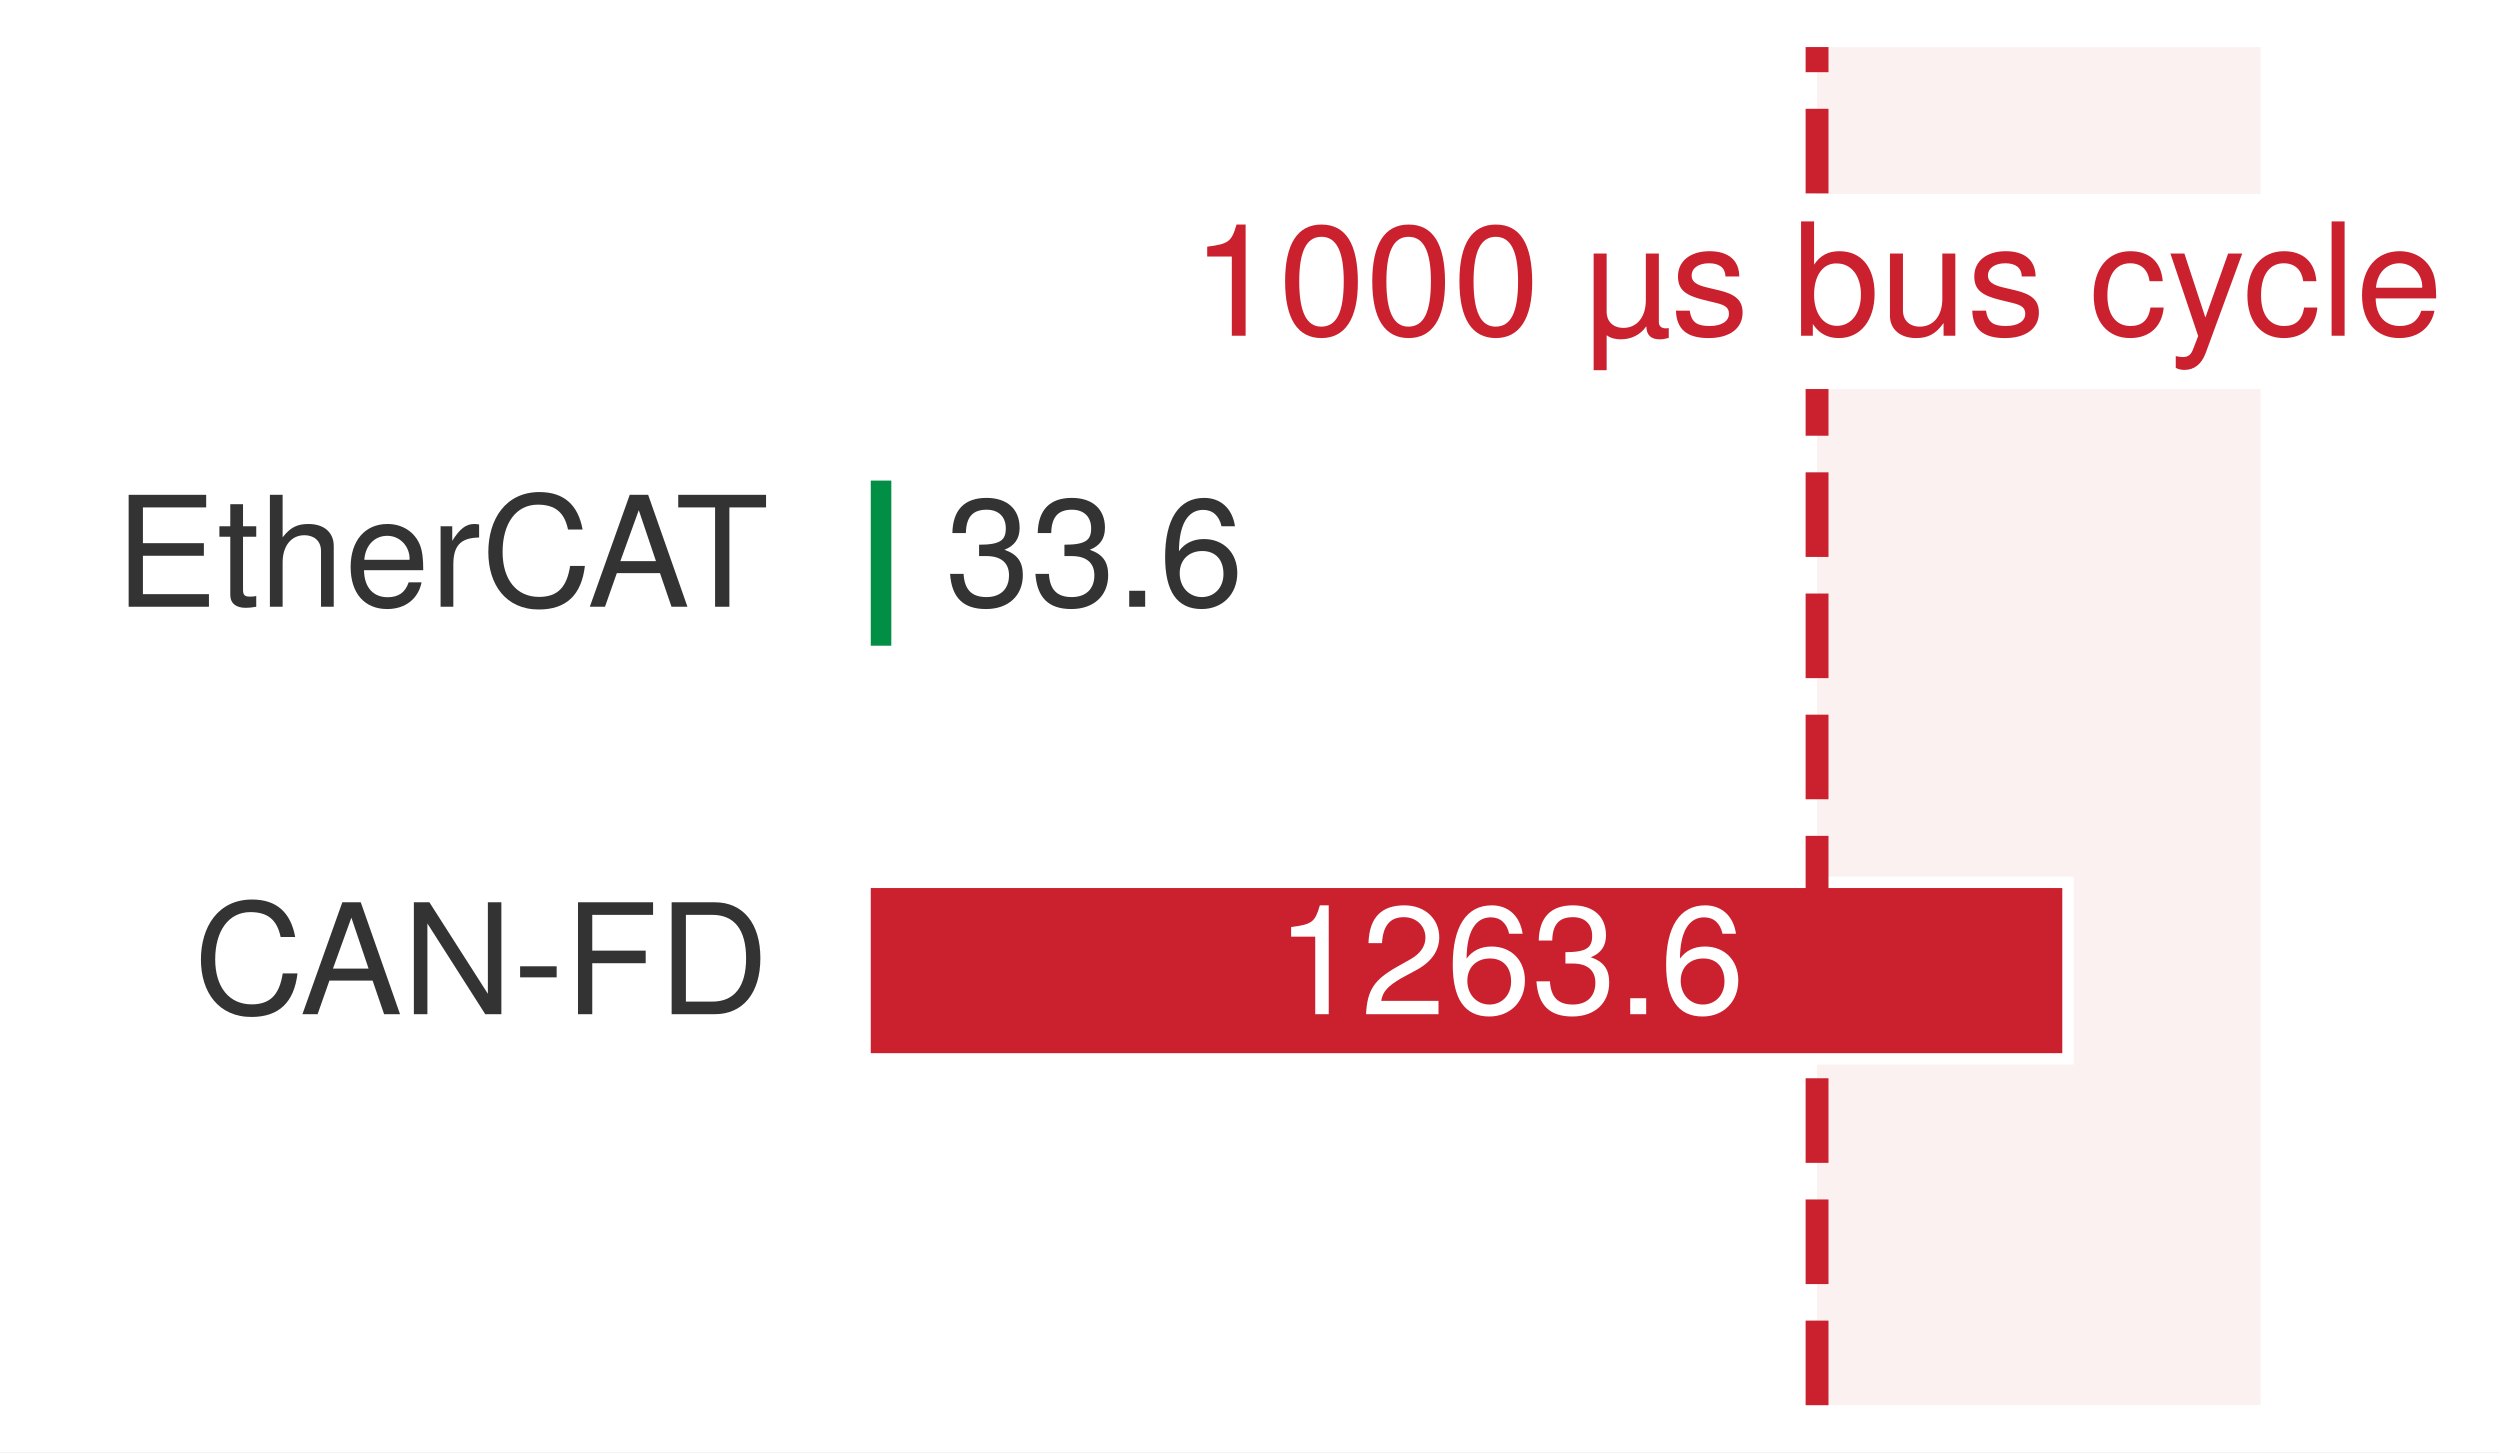
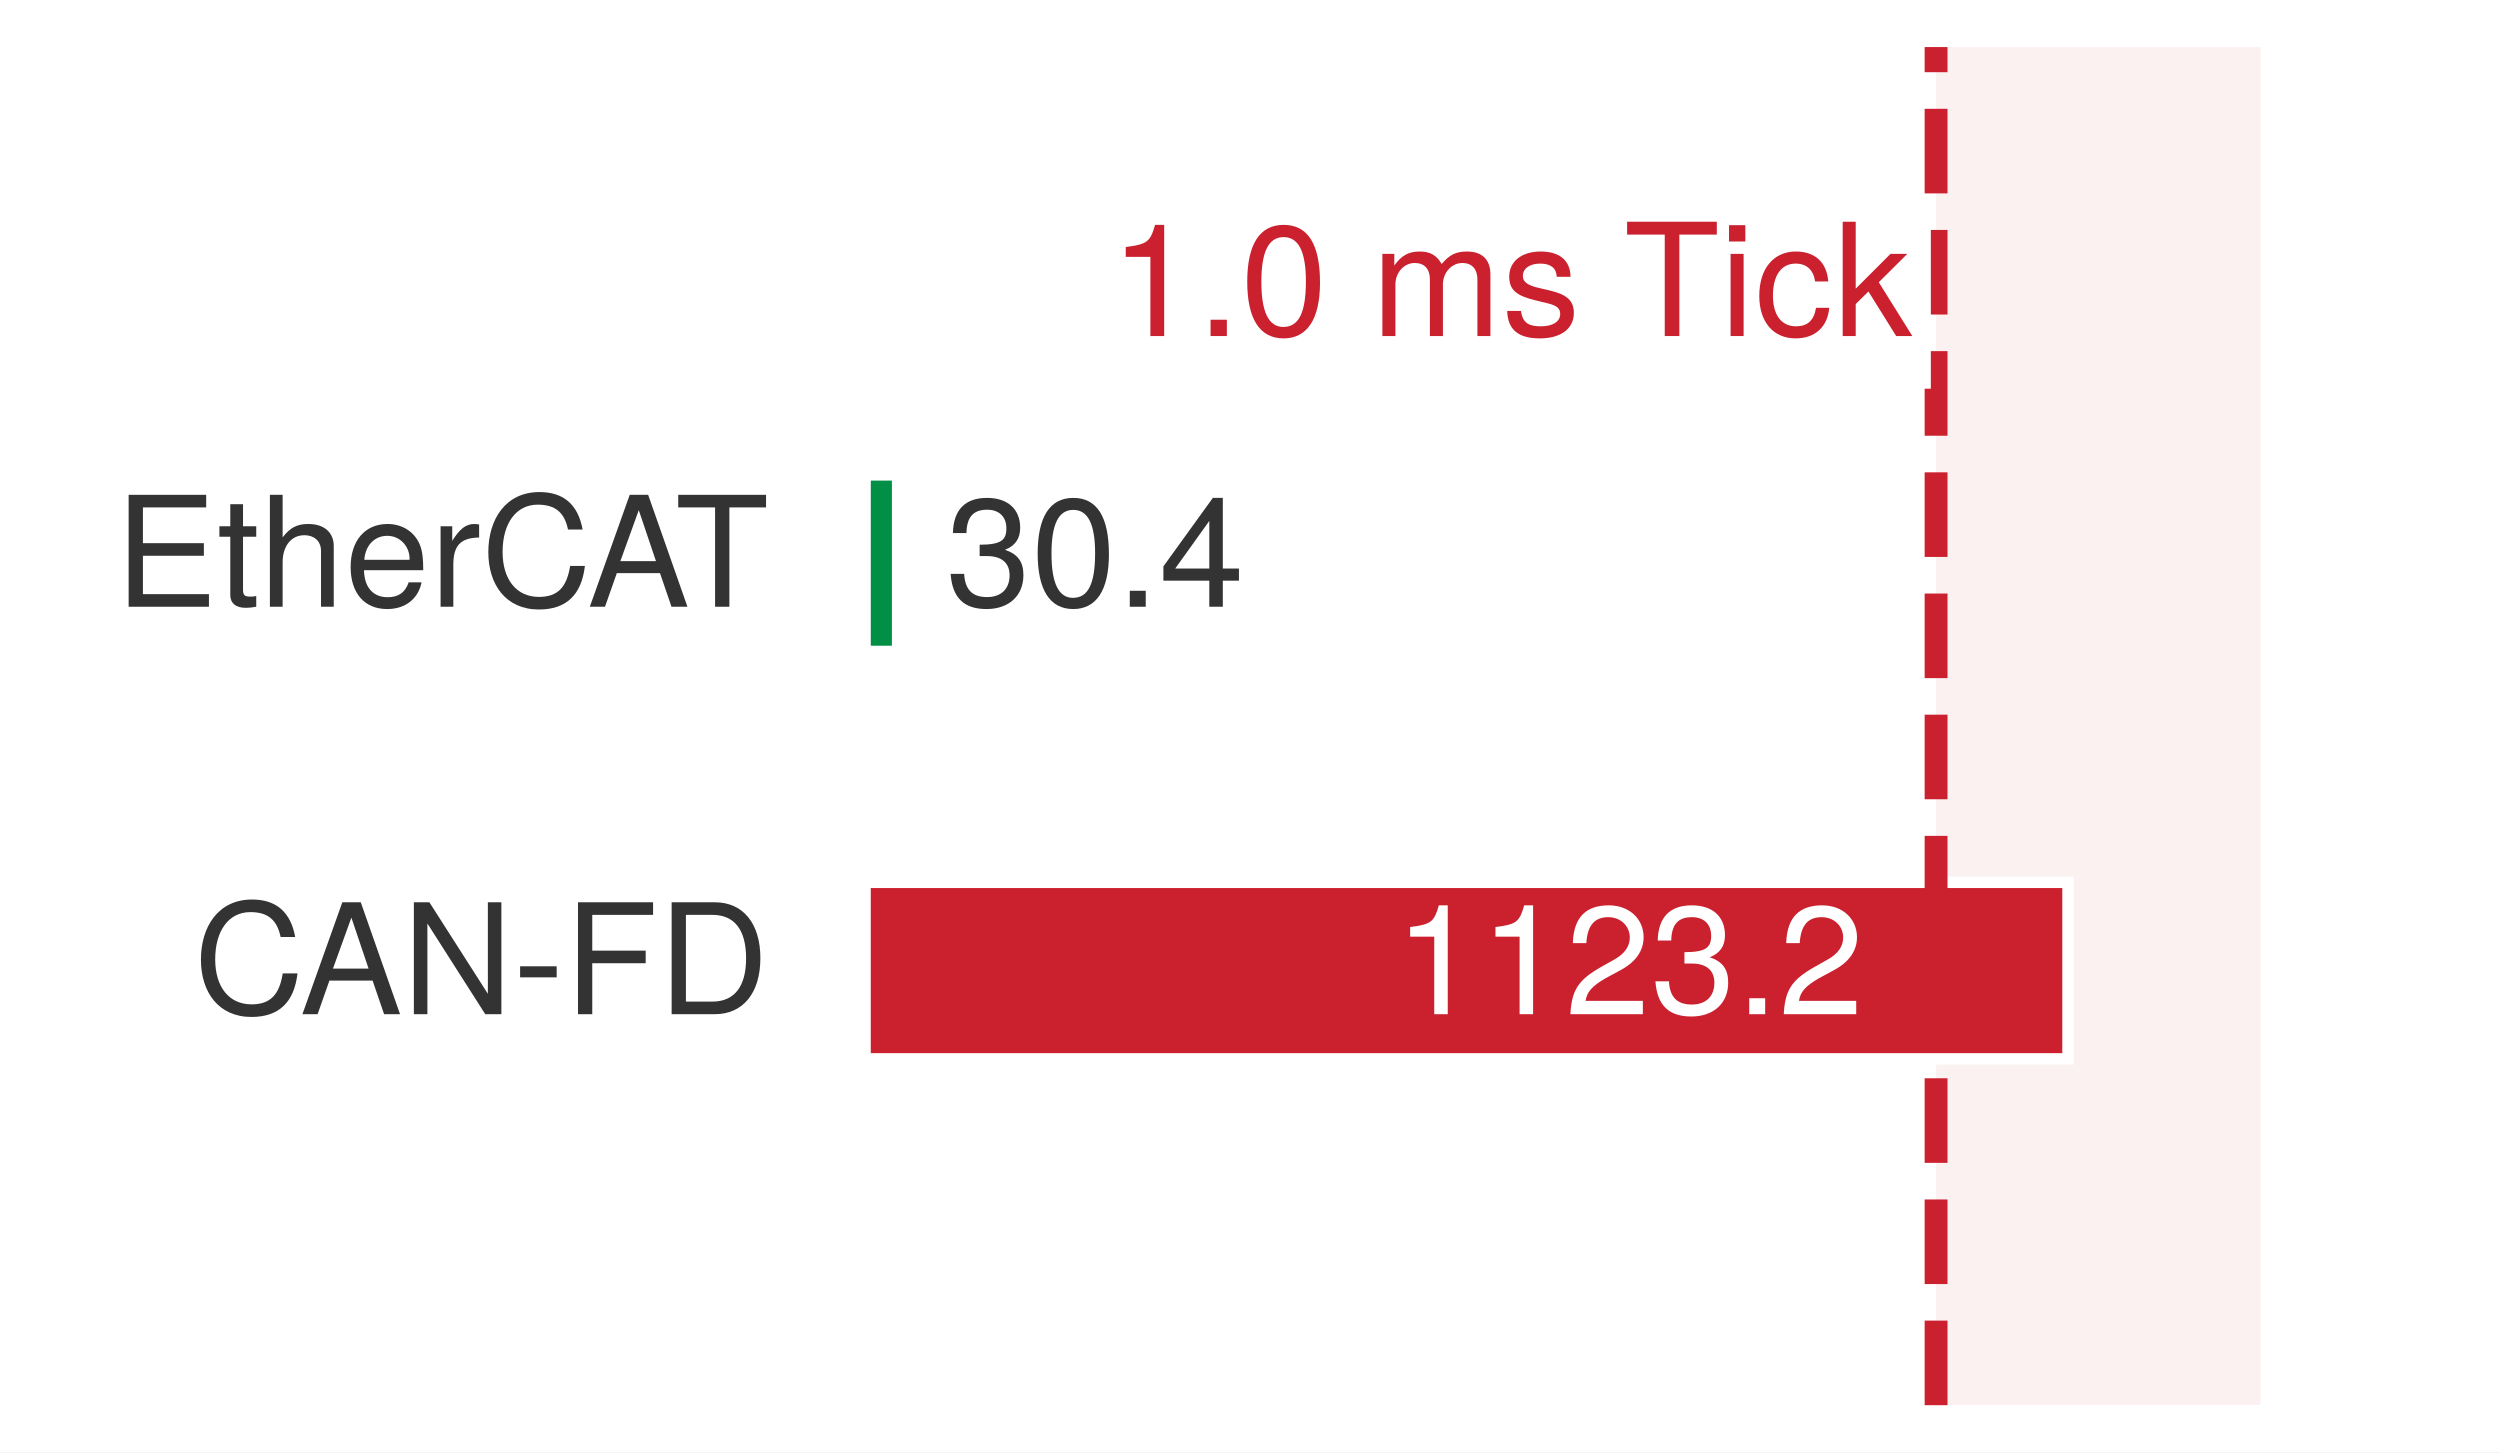
<svg xmlns="http://www.w3.org/2000/svg" xmlns:xlink="http://www.w3.org/1999/xlink" width="76.536pt" height="44.46pt" viewBox="0 0 76.536 44.46" version="1.1">
  <defs>
    <style type="text/css">*{stroke-linejoin: round; stroke-linecap: butt}</style>
  </defs>
  <g id="figure_1">
    <g id="patch_1">
      <path d="M 0 44.46 L 76.536 44.46 L 76.536 -0 L 0 -0 z " style="fill: #ffffff" />
    </g>
    <g id="axes_1">
      <g id="patch_2">
        <path d="M 1.44 43.02 L 75.096 43.02 L 75.096 1.44 L 1.44 1.44 z " style="fill: #ffffff" />
      </g>
      <g id="patch_3">
-         <path d="M 55.628 43.02 L 69.204 43.02 L 69.204 1.44 L 55.628 1.44 z " clip-path="url(#p7bf6a670b9)" style="fill: #f2d7d5; opacity: 0.34" />
+         <path d="M 59.272 43.02 L 69.204 43.02 L 69.204 1.44 L 59.272 1.44 z " clip-path="url(#p7bf6a670b9)" style="fill: #f2d7d5; opacity: 0.34" />
      </g>
      <g id="patch_4">
-         <path d="M 26.483 19.943 L 27.462 19.943 L 27.462 14.538 L 26.483 14.538 z " clip-path="url(#p7bf6a670b9)" style="fill: #008f45; stroke: #ffffff; stroke-width: 0.35; stroke-linejoin: miter" />
+         <path d="M 26.483 19.943 L 27.48 19.943 L 27.48 14.538 L 26.483 14.538 z " clip-path="url(#p7bf6a670b9)" style="fill: #008f45; stroke: #ffffff; stroke-width: 0.35; stroke-linejoin: miter" />
      </g>
      <g id="patch_5">
        <path d="M 26.483 32.417 L 63.311 32.417 L 63.311 27.012 L 26.483 27.012 z " clip-path="url(#p7bf6a670b9)" style="fill: #cb202d; stroke: #ffffff; stroke-width: 0.35; stroke-linejoin: miter" />
      </g>
      <g id="matplotlib.axis_1" />
      <g id="matplotlib.axis_2" />
      <g id="line2d_1">
-         <path d="M 55.628 43.02 L 55.628 1.44 " clip-path="url(#p7bf6a670b9)" style="fill: none; stroke-dasharray: 2.59,1.12; stroke-dashoffset: 0; stroke: #cb202d; stroke-width: 0.7" />
+         <path d="M 59.272 43.02 L 59.272 1.44 " clip-path="url(#p7bf6a670b9)" style="fill: none; stroke-dasharray: 2.59,1.12; stroke-dashoffset: 0; stroke: #cb202d; stroke-width: 0.7" />
      </g>
      <g id="text_1">
        <g style="fill: #333333" transform="translate(3.515534 18.5752) scale(0.047 -0.047)">
          <defs>
            <path id="TeXGyreHeros-Regular-32" d="M 3923 0 L 3923 525 L 1171 525 L 1171 2125 L 3712 2125 L 3712 2650 L 1171 2650 L 1171 4141 L 3808 4141 L 3808 4666 L 576 4666 L 576 0 L 3923 0 z " transform="scale(0.015625)" />
            <path id="TeXGyreHeros-Regular-6a" d="M 1626 0 L 1626 448 C 1555 429 1472 422 1370 422 C 1139 422 1075 486 1075 723 L 1075 2918 L 1626 2918 L 1626 3354 L 1075 3354 L 1075 4275 L 544 4275 L 544 3354 L 90 3354 L 90 2918 L 544 2918 L 544 486 C 544 147 774 -45 1190 -45 C 1318 -45 1446 -32 1626 0 z " transform="scale(0.015625)" />
            <path id="TeXGyreHeros-Regular-40" d="M 3110 0 L 3110 2534 C 3110 3098 2707 3450 2054 3450 C 1581 3450 1293 3302 979 2893 L 979 4666 L 448 4666 L 448 0 L 979 0 L 979 1850 C 979 2534 1338 2982 1888 2982 C 2266 2982 2579 2765 2579 2323 L 2579 0 L 3110 0 z " transform="scale(0.015625)" />
            <path id="TeXGyreHeros-Regular-33" d="M 3283 1523 C 3283 2010 3245 2317 3149 2566 C 2931 3117 2419 3450 1792 3450 C 858 3450 256 2758 256 1658 C 256 557 838 -96 1779 -96 C 2547 -96 3078 339 3213 1018 L 2675 1018 C 2528 576 2227 397 1798 397 C 1242 397 826 755 813 1523 L 3283 1523 z M 2714 1997 C 2714 1997 2714 1971 2707 1958 L 826 1958 C 870 2554 1248 2957 1786 2957 C 2310 2957 2714 2522 2714 1997 z " transform="scale(0.015625)" />
            <path id="TeXGyreHeros-Regular-61" d="M 2054 2886 L 2054 3430 C 1965 3443 1920 3450 1850 3450 C 1504 3450 1242 3245 934 2746 L 934 3354 L 448 3354 L 448 0 L 979 0 L 979 1741 C 979 2496 1229 2874 2054 2886 z " transform="scale(0.015625)" />
            <path id="TeXGyreHeros-Regular-2b" d="M 4333 1702 L 3718 1702 C 3578 819 3206 410 2419 410 C 1491 410 902 1120 902 2285 C 902 3482 1466 4256 2368 4256 C 3098 4256 3482 3930 3629 3219 L 4237 3219 C 4051 4243 3462 4781 2438 4781 C 1024 4781 307 3642 307 2278 C 307 915 1043 -115 2413 -115 C 3552 -115 4192 486 4333 1702 z " transform="scale(0.015625)" />
            <path id="TeXGyreHeros-Regular-1c" d="M 4179 0 L 2541 4666 L 1773 4666 L 109 0 L 742 0 L 1235 1402 L 3034 1402 L 3514 0 L 4179 0 z M 2867 1901 L 1382 1901 L 2150 4026 L 2867 1901 z " transform="scale(0.015625)" />
            <path id="TeXGyreHeros-Regular-69" d="M 3795 4141 L 3795 4666 L 134 4666 L 134 4141 L 1670 4141 L 1670 0 L 2266 0 L 2266 4141 L 3795 4141 z " transform="scale(0.015625)" />
          </defs>
          <use xlink:href="#TeXGyreHeros-Regular-32" />
          <use xlink:href="#TeXGyreHeros-Regular-6a" transform="translate(66.70312 0)" />
          <use xlink:href="#TeXGyreHeros-Regular-40" transform="translate(94 0)" />
          <use xlink:href="#TeXGyreHeros-Regular-33" transform="translate(149.5938 0)" />
          <use xlink:href="#TeXGyreHeros-Regular-61" transform="translate(205.1875 0)" />
          <use xlink:href="#TeXGyreHeros-Regular-2b" transform="translate(238.4844 0)" />
          <use xlink:href="#TeXGyreHeros-Regular-1c" transform="translate(307.6875 0)" />
          <use xlink:href="#TeXGyreHeros-Regular-69" transform="translate(364.8906 0)" />
        </g>
      </g>
      <g id="text_2">
-         <g style="fill: #333333" transform="translate(28.93544 18.5752) scale(0.047 -0.047)">
+         <g style="fill: #333333" transform="translate(28.95293 18.5752) scale(0.047 -0.047)">
          <defs>
            <path id="TeXGyreHeros-Regular-6b" d="M 3238 1318 C 3238 1869 3014 2189 2470 2374 C 2893 2541 3104 2835 3104 3290 C 3104 4070 2586 4538 1722 4538 C 806 4538 320 4038 301 3072 L 864 3072 C 877 3744 1152 4045 1728 4045 C 2227 4045 2528 3750 2528 3270 C 2528 2784 2317 2586 1414 2586 L 1414 2112 L 1722 2112 C 2342 2112 2662 1818 2662 1312 C 2662 742 2310 403 1722 403 C 1107 403 806 710 768 1370 L 205 1370 C 275 358 774 -96 1702 -96 C 2637 -96 3238 461 3238 1318 z " transform="scale(0.015625)" />
+             <path id="TeXGyreHeros-Regular-7a" d="M 3245 2182 C 3245 3757 2746 4538 1760 4538 C 781 4538 275 3744 275 2221 C 275 691 787 -96 1760 -96 C 2720 -96 3245 691 3245 2182 z M 2669 2234 C 2669 947 2374 371 1747 371 C 1152 371 851 973 851 2214 C 851 3456 1152 4038 1760 4038 C 2368 4038 2669 3450 2669 2234 z " transform="scale(0.015625)" />
            <path id="TeXGyreHeros-Regular-59" d="M 1222 0 L 1222 666 L 557 666 L 557 0 L 1222 0 z " transform="scale(0.015625)" />
-             <path id="TeXGyreHeros-Regular-66" d="M 3283 1408 C 3283 2253 2707 2822 1894 2822 C 1446 2822 1094 2650 851 2317 C 858 3424 1216 4038 1862 4038 C 2259 4038 2534 3789 2624 3354 L 3187 3354 C 3078 4096 2592 4538 1901 4538 C 845 4538 275 3648 275 2067 C 275 653 762 -96 1798 -96 C 2662 -96 3283 518 3283 1408 z M 2707 1363 C 2707 794 2323 403 1805 403 C 1280 403 883 813 883 1395 C 883 1958 1267 2323 1824 2323 C 2368 2323 2707 1971 2707 1363 z " transform="scale(0.015625)" />
+             <path id="TeXGyreHeros-Regular-3a" d="M 3328 1088 L 3328 1594 L 2656 1594 L 2656 4538 L 2240 4538 L 179 1683 L 179 1088 L 2093 1088 L 2093 0 L 2656 0 L 2656 1088 L 3328 1088 z M 2093 1594 L 672 1594 L 2093 3578 L 2093 1594 z " transform="scale(0.015625)" />
          </defs>
          <use xlink:href="#TeXGyreHeros-Regular-6b" />
-           <use xlink:href="#TeXGyreHeros-Regular-6b" transform="translate(55.59375 0)" />
+           <use xlink:href="#TeXGyreHeros-Regular-7a" transform="translate(55.59375 0)" />
          <use xlink:href="#TeXGyreHeros-Regular-59" transform="translate(111.1875 0)" />
-           <use xlink:href="#TeXGyreHeros-Regular-66" transform="translate(138.9844 0)" />
+           <use xlink:href="#TeXGyreHeros-Regular-3a" transform="translate(138.9844 0)" />
        </g>
      </g>
      <g id="text_3">
        <g style="fill: #333333" transform="translate(5.925753 31.0492) scale(0.047 -0.047)">
          <defs>
            <path id="TeXGyreHeros-Regular-4d" d="M 4134 0 L 4134 4666 L 3571 4666 L 3571 851 L 1133 4666 L 486 4666 L 486 0 L 1050 0 L 1050 3782 L 3462 0 L 4134 0 z " transform="scale(0.015625)" />
            <path id="TeXGyreHeros-Regular-41" d="M 1818 1536 L 1818 1997 L 294 1997 L 294 1536 L 1818 1536 z " transform="scale(0.015625)" />
            <path id="TeXGyreHeros-Regular-37" d="M 3706 4141 L 3706 4666 L 576 4666 L 576 0 L 1171 0 L 1171 2125 L 3398 2125 L 3398 2650 L 1171 2650 L 1171 4141 L 3706 4141 z " transform="scale(0.015625)" />
            <path id="TeXGyreHeros-Regular-2f" d="M 4269 2336 C 4269 3782 3552 4666 2368 4666 L 570 4666 L 570 0 L 2368 0 C 3546 0 4269 883 4269 2336 z M 3674 2330 C 3674 1152 3187 525 2266 525 L 1165 525 L 1165 4141 L 2266 4141 C 3187 4141 3674 3520 3674 2330 z " transform="scale(0.015625)" />
          </defs>
          <use xlink:href="#TeXGyreHeros-Regular-2b" />
          <use xlink:href="#TeXGyreHeros-Regular-1c" transform="translate(69.20312 0)" />
          <use xlink:href="#TeXGyreHeros-Regular-4d" transform="translate(135.9062 0)" />
          <use xlink:href="#TeXGyreHeros-Regular-41" transform="translate(208.1094 0)" />
          <use xlink:href="#TeXGyreHeros-Regular-37" transform="translate(241.4062 0)" />
          <use xlink:href="#TeXGyreHeros-Regular-2f" transform="translate(302.5 0)" />
        </g>
      </g>
      <g id="text_4">
-         <g style="fill: #ffffff" transform="translate(39.04767 31.0492) scale(0.047 -0.047)">
+         <g style="fill: #ffffff" transform="translate(42.69084 31.0492) scale(0.047 -0.047)">
          <defs>
            <path id="TeXGyreHeros-Regular-53" d="M 2221 0 L 2221 4538 L 1850 4538 C 1651 3840 1523 3744 653 3635 L 653 3232 L 1658 3232 L 1658 0 L 2221 0 z " transform="scale(0.015625)" />
            <path id="TeXGyreHeros-Regular-6c" d="M 3270 3206 C 3270 3974 2675 4538 1818 4538 C 890 4538 352 4064 320 2963 L 883 2963 C 928 3725 1242 4045 1798 4045 C 2310 4045 2694 3680 2694 3194 C 2694 2835 2483 2528 2080 2298 L 1491 1965 C 544 1427 269 998 218 0 L 3238 0 L 3238 557 L 851 557 C 909 928 1114 1165 1670 1491 L 2310 1837 C 2944 2176 3270 2650 3270 3206 z " transform="scale(0.015625)" />
          </defs>
          <use xlink:href="#TeXGyreHeros-Regular-53" />
-           <use xlink:href="#TeXGyreHeros-Regular-6c" transform="translate(55.59375 0)" />
-           <use xlink:href="#TeXGyreHeros-Regular-66" transform="translate(111.1875 0)" />
+           <use xlink:href="#TeXGyreHeros-Regular-53" transform="translate(55.59375 0)" />
+           <use xlink:href="#TeXGyreHeros-Regular-6c" transform="translate(111.1875 0)" />
          <use xlink:href="#TeXGyreHeros-Regular-6b" transform="translate(166.7812 0)" />
          <use xlink:href="#TeXGyreHeros-Regular-59" transform="translate(222.375 0)" />
-           <use xlink:href="#TeXGyreHeros-Regular-66" transform="translate(250.1719 0)" />
+           <use xlink:href="#TeXGyreHeros-Regular-6c" transform="translate(250.1719 0)" />
        </g>
      </g>
      <g id="text_5">
        <g id="patch_6">
-           <path d="M 35.892 11.91 L 75.365 11.91 L 75.365 5.939 L 35.892 5.939 z " style="fill: #ffffff" />
+           <path d="M 33.399 11.9 L 59.111 11.9 L 59.111 5.948 L 33.399 5.948 z " style="fill: #ffffff" />
        </g>
-         <g style="fill: #cb202d" transform="translate(36.46809 10.278) scale(0.048 -0.048)">
+         <g style="fill: #cb202d" transform="translate(33.97469 10.2876) scale(0.048 -0.048)">
          <defs>
-             <path id="TeXGyreHeros-Regular-7a" d="M 3245 2182 C 3245 3757 2746 4538 1760 4538 C 781 4538 275 3744 275 2221 C 275 691 787 -96 1760 -96 C 2720 -96 3245 691 3245 2182 z M 2669 2234 C 2669 947 2374 371 1747 371 C 1152 371 851 973 851 2214 C 851 3456 1152 4038 1760 4038 C 2368 4038 2669 3450 2669 2234 z " transform="scale(0.015625)" />
            <path id="TeXGyreHeros-Regular-68" transform="scale(0.015625)" />
-             <path id="TeXGyreHeros-Regular-1a6" d="M 3482 -90 L 3482 314 C 3418 301 3392 301 3366 301 C 3181 301 3078 390 3078 563 L 3078 3354 L 2547 3354 L 2547 1453 C 2547 768 2189 320 1632 320 C 1216 320 947 576 947 979 L 947 3354 L 416 3354 L 416 -1408 L 947 -1408 L 947 19 C 1107 -96 1293 -147 1523 -147 C 1958 -147 2317 32 2566 384 C 2579 19 2752 -147 3117 -147 C 3232 -147 3315 -134 3482 -90 z " transform="scale(0.015625)" />
+             <path id="TeXGyreHeros-Regular-4c" d="M 4864 0 L 4864 2515 C 4864 3117 4531 3450 3904 3450 C 3456 3450 3187 3315 2874 2938 C 2675 3296 2406 3450 1971 3450 C 1523 3450 1229 3283 941 2880 L 941 3354 L 454 3354 L 454 0 L 986 0 L 986 2106 C 986 2592 1338 2982 1773 2982 C 2170 2982 2394 2739 2394 2310 L 2394 0 L 2925 0 L 2925 2106 C 2925 2592 3283 2982 3718 2982 C 4109 2982 4333 2733 4333 2310 L 4333 0 L 4864 0 z " transform="scale(0.015625)" />
            <path id="TeXGyreHeros-Regular-63" d="M 2938 941 C 2938 1440 2656 1690 1990 1850 L 1478 1971 C 1043 2074 858 2214 858 2451 C 858 2758 1133 2957 1568 2957 C 1997 2957 2227 2771 2240 2419 L 2803 2419 C 2797 3078 2362 3450 1587 3450 C 806 3450 301 3046 301 2426 C 301 1901 570 1651 1363 1459 L 1862 1338 C 2234 1248 2381 1139 2381 896 C 2381 582 2067 397 1600 397 C 1120 397 851 512 781 1024 L 218 1024 C 243 250 678 -96 1555 -96 C 2400 -96 2938 294 2938 941 z " transform="scale(0.015625)" />
-             <path id="TeXGyreHeros-Regular-24" d="M 3347 1715 C 3347 2803 2797 3450 1914 3450 C 1453 3450 1126 3277 877 2899 L 877 4666 L 346 4666 L 346 0 L 826 0 L 826 480 C 1082 90 1421 -96 1888 -96 C 2771 -96 3347 627 3347 1715 z M 2790 1683 C 2790 922 2394 403 1811 403 C 1248 403 877 915 877 1677 C 877 2464 1248 2976 1811 2950 C 2406 2950 2790 2432 2790 1683 z " transform="scale(0.015625)" />
-             <path id="TeXGyreHeros-Regular-6e" d="M 3085 0 L 3085 3354 L 2554 3354 L 2554 1504 C 2554 819 2195 371 1638 371 C 1216 371 947 627 947 1030 L 947 3354 L 416 3354 L 416 819 C 416 262 832 -96 1485 -96 C 1978 -96 2291 77 2605 518 L 2605 0 L 3085 0 z " transform="scale(0.015625)" />
+             <path id="TeXGyreHeros-Regular-43" d="M 979 0 L 979 3354 L 448 3354 L 448 0 L 979 0 z M 1050 3859 L 1050 4525 L 384 4525 L 384 3859 L 1050 3859 z " transform="scale(0.015625)" />
            <path id="TeXGyreHeros-Regular-2c" d="M 3053 1152 L 2515 1152 C 2426 614 2150 397 1696 397 C 1107 397 755 851 755 1645 C 755 2483 1101 2957 1683 2957 C 2131 2957 2413 2694 2477 2227 L 3014 2227 C 2950 3046 2438 3450 1690 3450 C 787 3450 198 2758 198 1645 C 198 563 774 -96 1683 -96 C 2483 -96 2989 384 3053 1152 z " transform="scale(0.015625)" />
-             <path id="TeXGyreHeros-Regular-77" d="M 3059 3354 L 2483 3354 L 1555 742 L 698 3354 L 128 3354 L 1261 -13 L 1056 -544 C 966 -781 858 -870 627 -870 C 550 -870 461 -858 346 -832 L 346 -1312 C 454 -1370 563 -1395 704 -1395 C 1082 -1395 1389 -1184 1568 -704 L 3059 3354 z " transform="scale(0.015625)" />
-             <path id="TeXGyreHeros-Regular-49" d="M 966 0 L 966 4666 L 435 4666 L 435 0 L 966 0 z " transform="scale(0.015625)" />
+             <path id="TeXGyreHeros-Regular-47" d="M 3213 0 L 1843 2195 L 3008 3354 L 2323 3354 L 902 1933 L 902 4666 L 371 4666 L 371 0 L 902 0 L 902 1306 L 1421 1818 L 2554 0 L 3213 0 z " transform="scale(0.015625)" />
          </defs>
          <use xlink:href="#TeXGyreHeros-Regular-53" />
-           <use xlink:href="#TeXGyreHeros-Regular-7a" transform="translate(55.59375 0)" />
-           <use xlink:href="#TeXGyreHeros-Regular-7a" transform="translate(111.1875 0)" />
-           <use xlink:href="#TeXGyreHeros-Regular-7a" transform="translate(166.7812 0)" />
-           <use xlink:href="#TeXGyreHeros-Regular-68" transform="translate(222.375 0)" />
-           <use xlink:href="#TeXGyreHeros-Regular-1a6" transform="translate(250.1719 0)" />
-           <use xlink:href="#TeXGyreHeros-Regular-63" transform="translate(305.7656 0)" />
-           <use xlink:href="#TeXGyreHeros-Regular-68" transform="translate(355.7656 0)" />
-           <use xlink:href="#TeXGyreHeros-Regular-24" transform="translate(383.5625 0)" />
-           <use xlink:href="#TeXGyreHeros-Regular-6e" transform="translate(439.1562 0)" />
-           <use xlink:href="#TeXGyreHeros-Regular-63" transform="translate(494.75 0)" />
-           <use xlink:href="#TeXGyreHeros-Regular-68" transform="translate(544.75 0)" />
-           <use xlink:href="#TeXGyreHeros-Regular-2c" transform="translate(572.5469 0)" />
-           <use xlink:href="#TeXGyreHeros-Regular-77" transform="translate(622.5469 0)" />
-           <use xlink:href="#TeXGyreHeros-Regular-2c" transform="translate(670.5469 0)" />
-           <use xlink:href="#TeXGyreHeros-Regular-49" transform="translate(720.5469 0)" />
-           <use xlink:href="#TeXGyreHeros-Regular-33" transform="translate(742.75 0)" />
+           <use xlink:href="#TeXGyreHeros-Regular-59" transform="translate(55.59375 0)" />
+           <use xlink:href="#TeXGyreHeros-Regular-7a" transform="translate(83.39062 0)" />
+           <use xlink:href="#TeXGyreHeros-Regular-68" transform="translate(138.9844 0)" />
+           <use xlink:href="#TeXGyreHeros-Regular-4c" transform="translate(166.7812 0)" />
+           <use xlink:href="#TeXGyreHeros-Regular-63" transform="translate(250.0781 0)" />
+           <use xlink:href="#TeXGyreHeros-Regular-68" transform="translate(300.0781 0)" />
+           <use xlink:href="#TeXGyreHeros-Regular-69" transform="translate(327.875 0)" />
+           <use xlink:href="#TeXGyreHeros-Regular-43" transform="translate(388.9688 0)" />
+           <use xlink:href="#TeXGyreHeros-Regular-2c" transform="translate(411.1719 0)" />
+           <use xlink:href="#TeXGyreHeros-Regular-47" transform="translate(461.6719 0)" />
        </g>
      </g>
    </g>
  </g>
  <defs>
    <clipPath id="p7bf6a670b9">
      <rect x="1.44" y="1.44" width="73.656" height="41.58" />
    </clipPath>
  </defs>
</svg>
